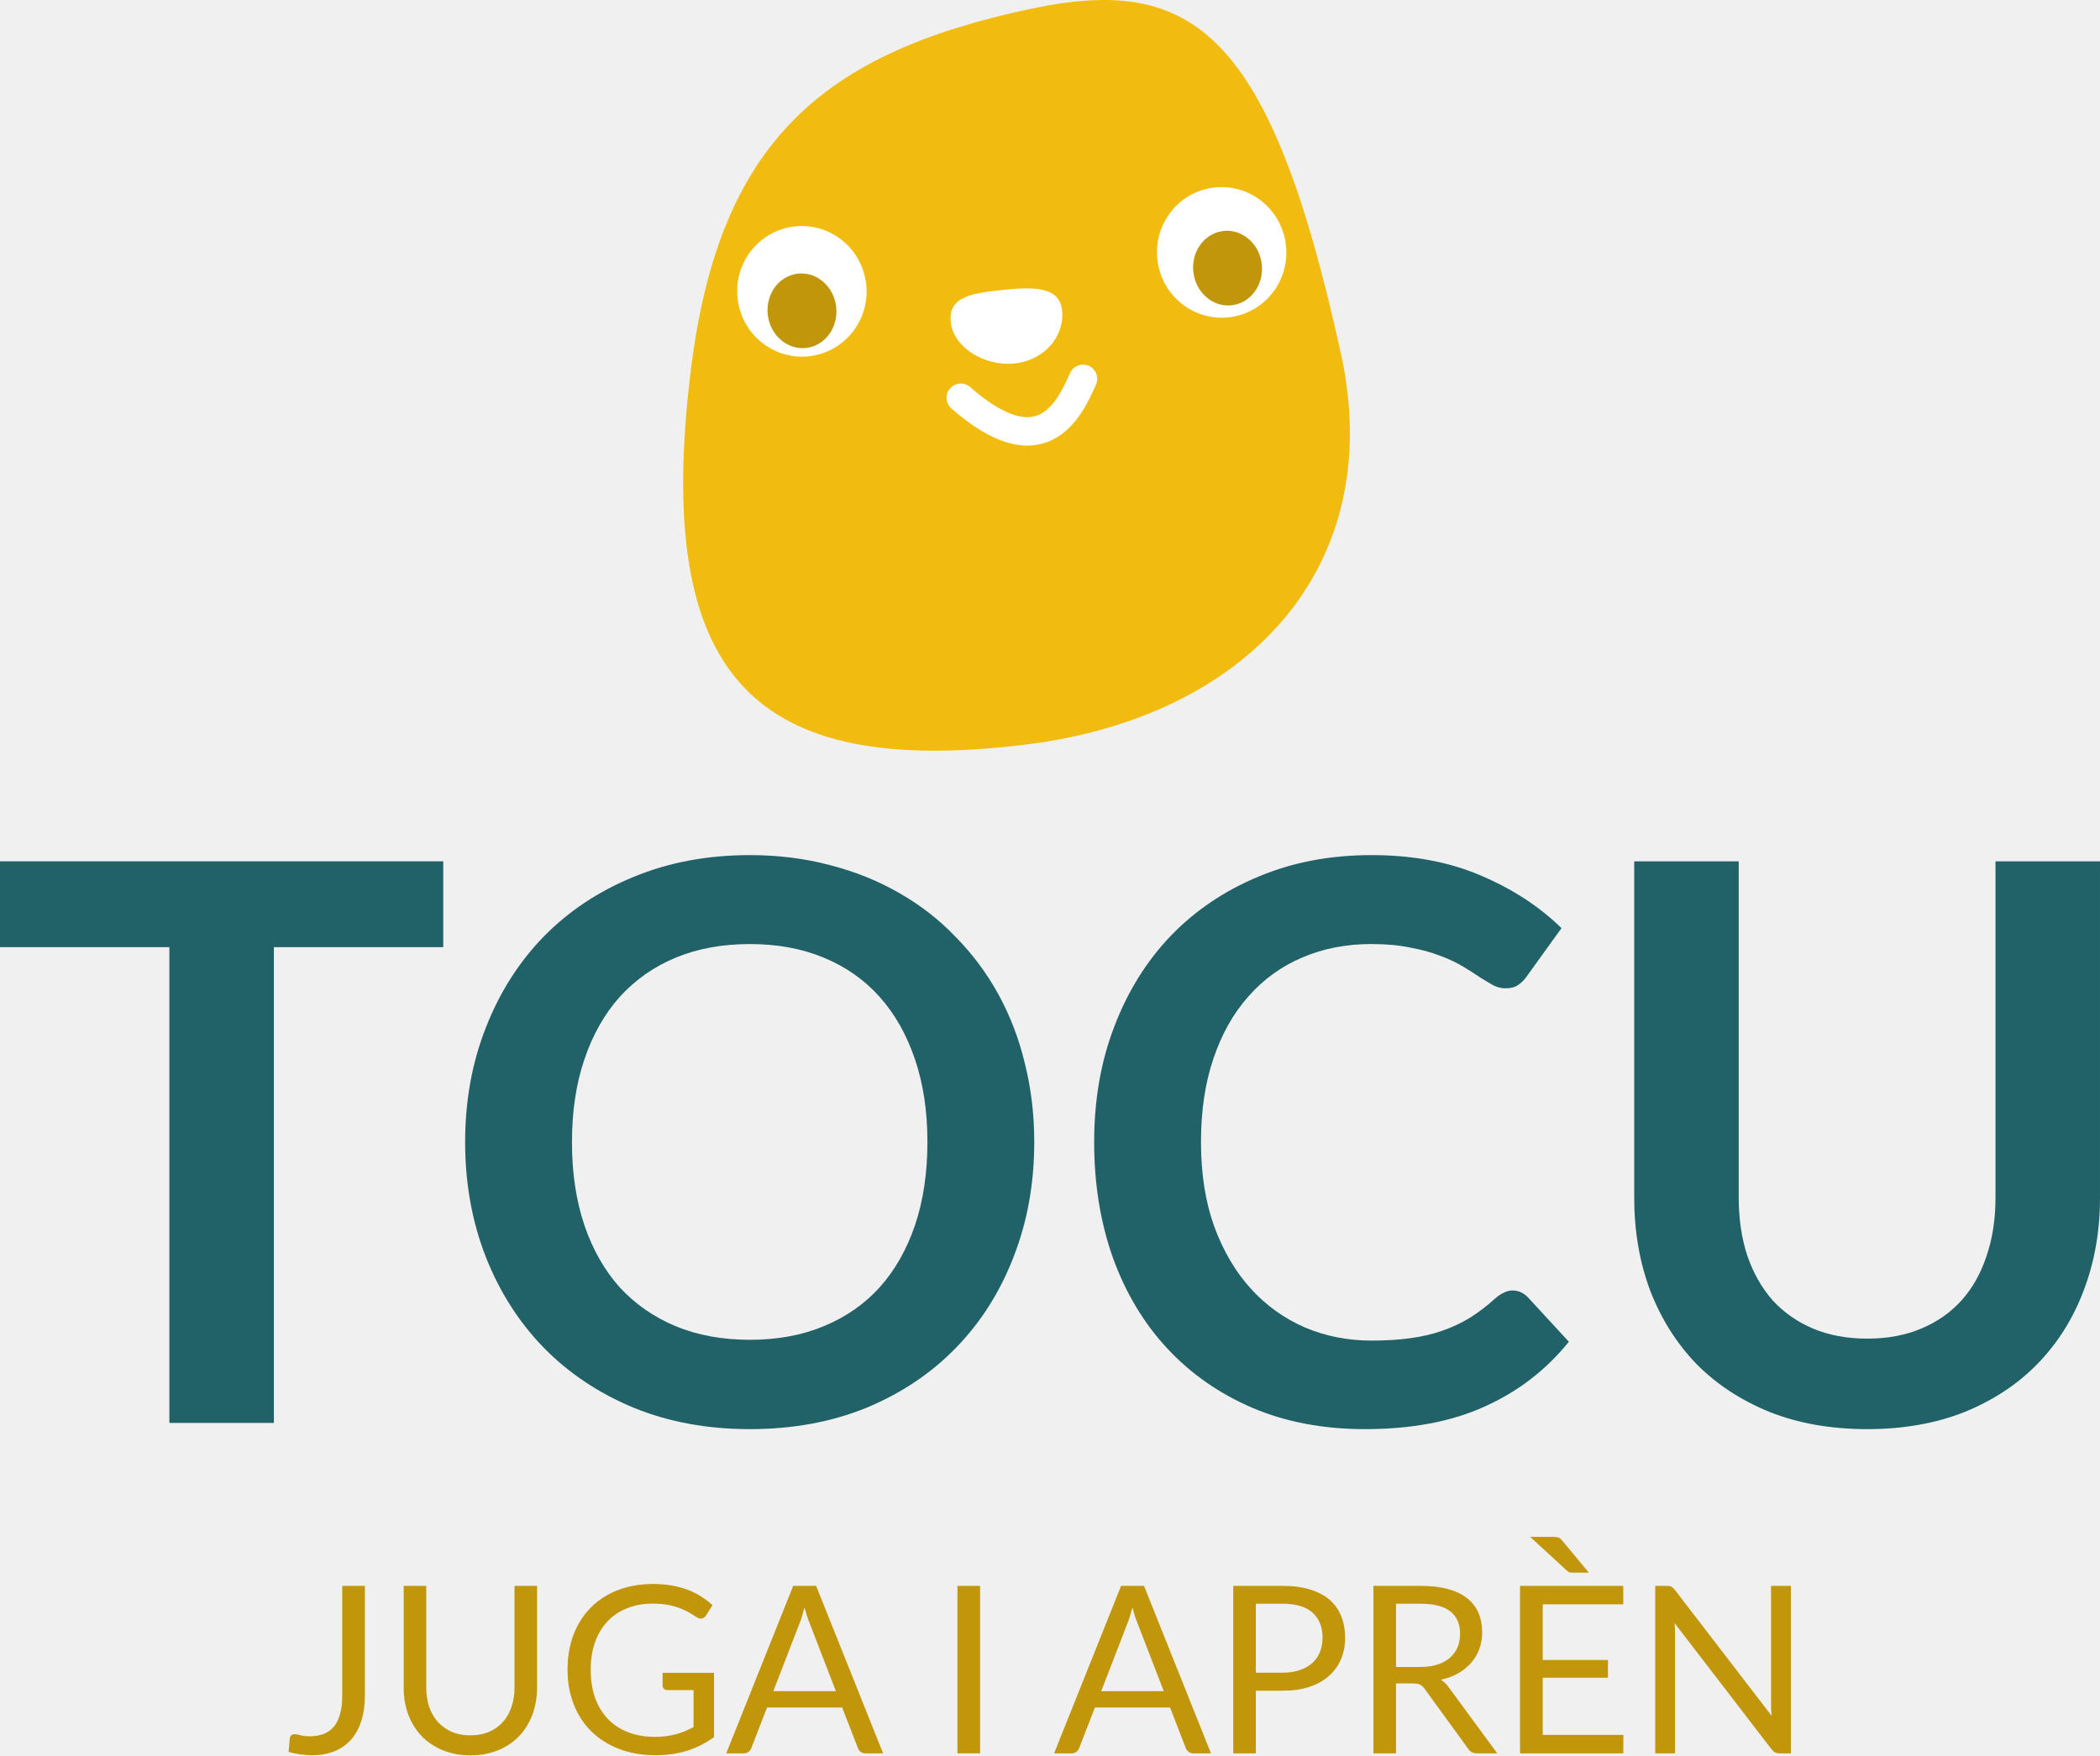
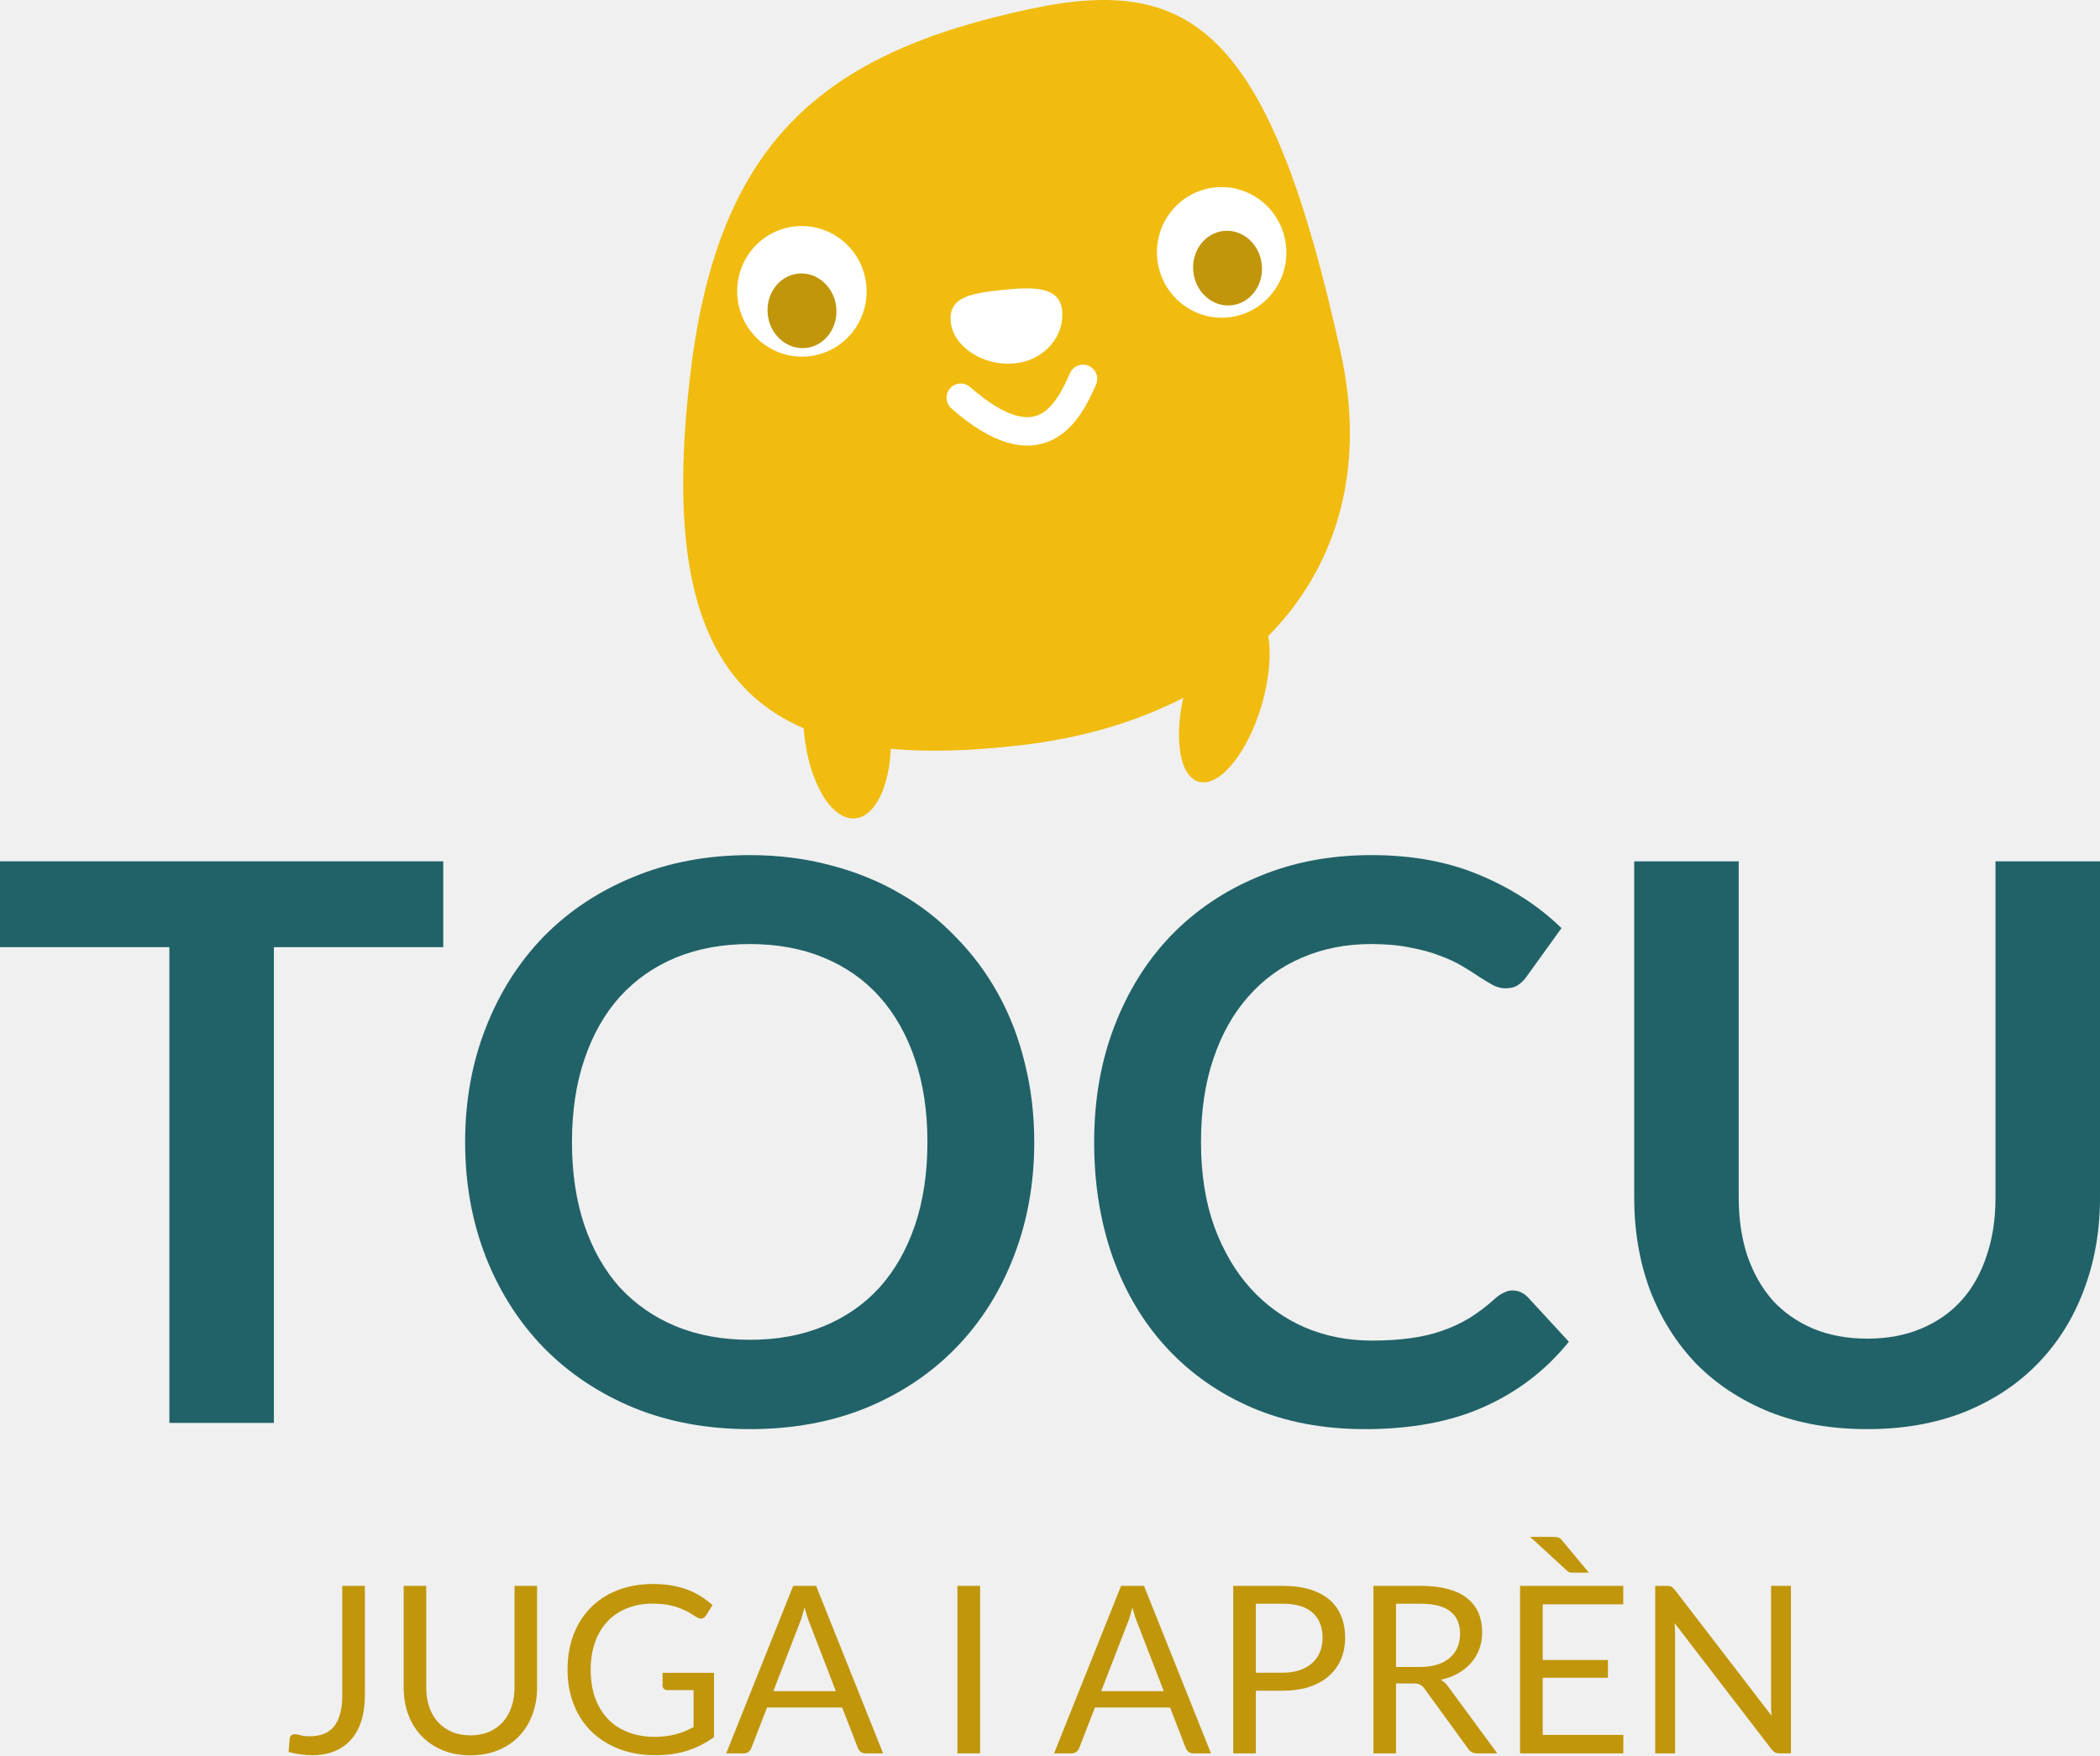
<svg xmlns="http://www.w3.org/2000/svg" width="76.686mm" height="64.116mm" viewBox="0 0 271.722 227.181" id="svg14923" version="1.1">
  <defs id="defs14925" />
  <g id="layer1" transform="translate(-19.95719,-463.9848)">
    <g transform="matrix(0.5089886,0,0,0.5089886,143.2975,372.8282)" style="display:inline" id="g14183">
      <g id="text5254-4" style="font-style:normal;font-variant:normal;font-weight:bold;font-stretch:normal;font-size:197.511px;line-height:125%;font-family:Lato;-inkscape-font-specification:'Lato, Bold';text-align:start;letter-spacing:0px;word-spacing:0px;writing-mode:lr-tb;text-anchor:start;display:inline;fill:#8ed6dd;fill-opacity:1;stroke:none;stroke-width:1px;stroke-linecap:butt;stroke-linejoin:miter;stroke-opacity:1">
        <path id="path14154" style="font-style:normal;font-variant:normal;font-weight:bold;font-stretch:normal;font-size:197.511px;line-height:125%;font-family:Lato;-inkscape-font-specification:'Lato, Bold';text-align:start;writing-mode:lr-tb;text-anchor:start;fill:#206268;fill-opacity:1" d="m -129.644,398.106 0,21.825 -43.057,0 0,120.975 -26.565,0 0,-120.975 -43.057,0 0,-21.825 112.68,0 z" />
        <path id="path14156" style="font-style:normal;font-variant:normal;font-weight:bold;font-stretch:normal;font-size:197.511px;line-height:125%;font-family:Lato;-inkscape-font-specification:'Lato, Bold';text-align:start;writing-mode:lr-tb;text-anchor:start;fill:#206268;fill-opacity:1" d="m 20.596,469.506 q 0,15.702 -5.234,29.133 -5.135,13.332 -14.616,23.109 -9.481,9.777 -22.812,15.307 -13.332,5.432 -29.627,5.432 -16.196,0 -29.528,-5.432 -13.332,-5.53 -22.911,-15.307 -9.481,-9.777 -14.715,-23.109 -5.234,-13.431 -5.234,-29.133 0,-15.702 5.234,-29.034 5.234,-13.431 14.715,-23.207 9.579,-9.777 22.911,-15.208 13.332,-5.53 29.528,-5.53 10.863,0 20.442,2.568 9.579,2.469 17.578,7.11 7.999,4.543 14.32,11.159 6.419,6.518 10.863,14.616 4.444,8.098 6.715,17.578 2.37,9.481 2.37,19.949 z m -27.158,0 q 0,-11.752 -3.16,-21.035 -3.16,-9.382 -8.987,-15.9 -5.827,-6.518 -14.221,-9.974 -8.295,-3.456 -18.764,-3.456 -10.468,0 -18.862,3.456 -8.295,3.456 -14.221,9.974 -5.827,6.518 -8.987,15.9 -3.16,9.283 -3.16,21.035 0,11.752 3.16,21.134 3.16,9.283 8.987,15.801 5.925,6.419 14.221,9.876 8.394,3.456 18.862,3.456 10.468,0 18.764,-3.456 8.394,-3.456 14.221,-9.876 5.827,-6.518 8.987,-15.801 3.16,-9.382 3.16,-21.134 z" />
        <path id="path14158" style="font-style:normal;font-variant:normal;font-weight:bold;font-stretch:normal;font-size:197.511px;line-height:125%;font-family:Lato;-inkscape-font-specification:'Lato, Bold';text-align:start;writing-mode:lr-tb;text-anchor:start;fill:#206268;fill-opacity:1" d="m 142.183,507.231 q 2.173,0 3.851,1.679 l 10.468,11.357 q -8.69,10.764 -21.43,16.492 -12.641,5.728 -30.417,5.728 -15.9,0 -28.639,-5.432 -12.641,-5.432 -21.627,-15.11 -8.987,-9.678 -13.826,-23.109 -4.74,-13.431 -4.74,-29.33 0,-16.097 5.135,-29.429 5.135,-13.431 14.418,-23.109 9.382,-9.678 22.319,-15.011 12.937,-5.432 28.639,-5.432 15.603,0 27.651,5.135 12.147,5.135 20.64,13.431 l -8.888,12.344 q -0.79,1.185 -2.074,2.074 -1.185,0.889 -3.358,0.889 -1.481,0 -3.061,-0.79 -1.58,-0.889 -3.456,-2.074 -1.876,-1.284 -4.345,-2.765 -2.469,-1.481 -5.728,-2.666 -3.259,-1.284 -7.604,-2.074 -4.246,-0.889 -9.876,-0.889 -9.579,0 -17.578,3.456 -7.9,3.358 -13.628,9.876 -5.728,6.419 -8.888,15.801 -3.16,9.283 -3.16,21.232 0,12.048 3.358,21.43 3.456,9.382 9.283,15.801 5.827,6.419 13.727,9.876 7.9,3.358 16.986,3.358 5.432,0 9.777,-0.593 4.444,-0.593 8.098,-1.876 3.753,-1.284 7.012,-3.259 3.358,-2.074 6.617,-5.037 0.988,-0.889 2.074,-1.383 1.086,-0.593 2.271,-0.593 z" />
        <path id="path14160" style="font-style:normal;font-variant:normal;font-weight:bold;font-stretch:normal;font-size:197.511px;line-height:125%;font-family:Lato;-inkscape-font-specification:'Lato, Bold';text-align:start;writing-mode:lr-tb;text-anchor:start;fill:#206268;fill-opacity:1" d="m 232.368,519.476 q 7.703,0 13.727,-2.568 6.123,-2.568 10.271,-7.209 4.148,-4.641 6.32,-11.258 2.271,-6.617 2.271,-14.813 l 0,-85.522 26.565,0 0,85.522 q 0,12.739 -4.148,23.603 -4.049,10.764 -11.752,18.665 -7.604,7.802 -18.566,12.246 -10.962,4.345 -24.689,4.345 -13.826,0 -24.788,-4.345 -10.962,-4.444 -18.665,-12.246 -7.604,-7.9 -11.752,-18.665 -4.049,-10.863 -4.049,-23.603 l 0,-85.522 26.565,0 0,85.423 q 0,8.197 2.173,14.813 2.271,6.617 6.419,11.357 4.246,4.641 10.271,7.209 6.123,2.568 13.826,2.568 z" />
      </g>
      <g id="g14032-4" transform="matrix(0.7338246,0,0,0.7338246,-660.013,85.65401)" style="display:inline">
        <path id="path3763-1-8-1" d="M 808.497,255.712 C 795.407,362.478 830.577,396.583 923.672,385.445 1001.302,376.157 1049.961,323.789 1033.692,249.726 1009.153,137.995 982.392,118.494 926.323,130.379 854.646,145.571 818.271,175.957 808.497,255.712 Z" style="fill:#f1bc0f;fill-opacity:1" />
        <ellipse ry="22.632" rx="22.413" cy="318.414" cx="-964.163" id="path3766-21-1-9" style="fill:#ffffff" transform="matrix(-0.9944058,0.1056271,0.1056251,0.994406,0,0)" />
        <path id="path3827-8-3-8" d="m 898.551,238.975 c 0.912,8.587 11.527,15.407 22.181,14.275 10.654,-1.132 17.313,-9.787 16.401,-18.374 -0.912,-8.587 -10.582,-8.149 -21.236,-7.017 -10.654,1.132 -18.257,2.528 -17.345,11.116 z" style="fill:#ffffff" />
        <path id="path3902-2-3-0" d="m 944.377,258.608 c -5.116,11.655 -14.79,30.708 -42.353,6.549" style="fill:none;stroke:#ffffff;stroke-width:9.849;stroke-linecap:round;stroke-miterlimit:1.3;stroke-opacity:1" />
        <ellipse ry="22.632" rx="22.413" cy="316.473" cx="-818.134" id="path3766-6-9-7-4" style="fill:#ffffff" transform="matrix(-0.9944058,0.1056271,0.1056251,0.994406,0,0)" />
        <ellipse ry="12.954" rx="11.927" cy="323.177" cx="-817.457" id="path3766-2-2-8-9-9" style="fill:#c1960b;fill-opacity:1" transform="matrix(-0.9944059,0.1056261,0.105627,0.9944058,0,0)" />
        <ellipse ry="12.954" rx="11.927" cy="324.045" cx="-965.623" id="path3766-2-2-8-9-1-0" style="fill:#c1960b;fill-opacity:1" transform="matrix(-0.9944059,0.1056261,0.105627,0.9944058,0,0)" />
      </g>
      <g id="text4707-2-3-4-5" style="font-style:normal;font-variant:normal;font-weight:normal;font-stretch:normal;font-size:59.437px;line-height:125%;font-family:Lato;-inkscape-font-specification:'Lato, Normal';text-align:start;letter-spacing:0px;word-spacing:0px;writing-mode:lr-tb;text-anchor:start;display:inline;fill:#c1960b;fill-opacity:1;stroke:none;stroke-width:1px;stroke-linecap:butt;stroke-linejoin:miter;stroke-opacity:1">
        <path id="path14163" style="font-style:normal;font-variant:normal;font-weight:normal;font-stretch:normal;font-size:59.437px;line-height:125%;font-family:Lato;-inkscape-font-specification:'Lato, Normal';text-align:start;writing-mode:lr-tb;text-anchor:start;fill:#c1960b;fill-opacity:1" d="m -149.561,610.216 q 0,3.566 -0.892,6.389 -0.862,2.823 -2.586,4.785 -1.694,1.932 -4.19,2.972 -2.496,1.04 -5.736,1.04 -2.942,0 -6.003,-0.832 l 0.297,-3.388 q 0.059,-0.505 0.357,-0.802 0.327,-0.327 0.981,-0.327 0.535,0 1.397,0.267 0.892,0.267 2.377,0.267 1.961,0 3.507,-0.594 1.545,-0.594 2.586,-1.843 1.04,-1.248 1.575,-3.18 0.565,-1.961 0.565,-4.636 l 0,-27.995 5.765,0 0,27.876 z" />
        <path id="path14165" style="font-style:normal;font-variant:normal;font-weight:normal;font-stretch:normal;font-size:59.437px;line-height:125%;font-family:Lato;-inkscape-font-specification:'Lato, Normal';text-align:start;writing-mode:lr-tb;text-anchor:start;fill:#c1960b;fill-opacity:1" d="m -122.733,620.35 q 2.645,0 4.725,-0.892 2.08,-0.892 3.507,-2.496 1.456,-1.605 2.199,-3.834 0.773,-2.229 0.773,-4.904 l 0,-25.885 5.736,0 0,25.885 q 0,3.685 -1.189,6.835 -1.159,3.15 -3.358,5.468 -2.169,2.288 -5.32,3.596 -3.15,1.308 -7.073,1.308 -3.923,0 -7.073,-1.308 -3.15,-1.308 -5.349,-3.596 -2.199,-2.318 -3.388,-5.468 -1.159,-3.15 -1.159,-6.835 l 0,-25.885 5.736,0 0,25.855 q 0,2.675 0.743,4.904 0.773,2.229 2.199,3.834 1.456,1.605 3.537,2.526 2.11,0.892 4.755,0.892 z" />
        <path id="path14167" style="font-style:normal;font-variant:normal;font-weight:normal;font-stretch:normal;font-size:59.437px;line-height:125%;font-family:Lato;-inkscape-font-specification:'Lato, Normal';text-align:start;writing-mode:lr-tb;text-anchor:start;fill:#c1960b;fill-opacity:1" d="m -60.81,620.795 q -3.21,2.318 -6.865,3.477 -3.626,1.129 -7.965,1.129 -5.141,0 -9.272,-1.575 -4.131,-1.605 -7.073,-4.458 -2.912,-2.883 -4.488,-6.895 -1.575,-4.012 -1.575,-8.826 0,-4.874 1.516,-8.886 1.545,-4.012 4.369,-6.865 2.823,-2.883 6.865,-4.458 4.042,-1.575 9.034,-1.575 2.526,0 4.696,0.386 2.169,0.357 4.012,1.07 1.843,0.684 3.418,1.694 1.575,0.981 2.942,2.229 l -1.635,2.615 q -0.386,0.594 -1.01,0.773 -0.594,0.149 -1.337,-0.297 -0.713,-0.416 -1.635,-1.01 -0.921,-0.594 -2.259,-1.129 -1.308,-0.565 -3.12,-0.951 -1.783,-0.386 -4.25,-0.386 -3.596,0 -6.508,1.189 -2.912,1.159 -4.963,3.358 -2.051,2.169 -3.15,5.29 -1.1,3.091 -1.1,6.954 0,4.012 1.129,7.192 1.159,3.15 3.269,5.379 2.14,2.199 5.171,3.358 3.031,1.159 6.806,1.159 1.486,0 2.764,-0.178 1.308,-0.178 2.496,-0.475 1.189,-0.327 2.288,-0.773 1.1,-0.475 2.229,-1.07 l 0,-9.391 -6.627,0 q -0.565,0 -0.921,-0.327 -0.327,-0.327 -0.327,-0.802 l 0,-3.269 13.076,0 0,16.345 0,0 z" />
        <path id="path14169" style="font-style:normal;font-variant:normal;font-weight:normal;font-stretch:normal;font-size:59.437px;line-height:125%;font-family:Lato;-inkscape-font-specification:'Lato, Normal';text-align:start;writing-mode:lr-tb;text-anchor:start;fill:#c1960b;fill-opacity:1" d="m -17.827,624.926 -4.458,0 q -0.773,0 -1.248,-0.386 -0.475,-0.386 -0.713,-0.981 l -3.982,-10.283 -19.109,0 -3.982,10.283 q -0.178,0.535 -0.684,0.951 -0.505,0.416 -1.248,0.416 l -4.458,0 17.029,-42.587 5.825,0 17.029,42.587 z m -27.906,-15.81 15.899,0 -6.687,-17.326 q -0.327,-0.773 -0.654,-1.783 -0.297,-1.01 -0.624,-2.169 -0.297,1.159 -0.624,2.199 -0.297,1.01 -0.624,1.783 l -6.687,17.296 z" />
        <path id="path14171" style="font-style:normal;font-variant:normal;font-weight:normal;font-stretch:normal;font-size:59.437px;line-height:125%;font-family:Lato;-inkscape-font-specification:'Lato, Normal';text-align:start;writing-mode:lr-tb;text-anchor:start;fill:#c1960b;fill-opacity:1" d="m 6.833,624.926 -5.765,0 0,-42.587 5.765,0 0,42.587 z" />
        <path id="path14173" style="font-style:normal;font-variant:normal;font-weight:normal;font-stretch:normal;font-size:59.437px;line-height:125%;font-family:Lato;-inkscape-font-specification:'Lato, Normal';text-align:start;writing-mode:lr-tb;text-anchor:start;fill:#c1960b;fill-opacity:1" d="m 65.524,624.926 -4.458,0 q -0.773,0 -1.248,-0.386 -0.475,-0.386 -0.713,-0.981 l -3.982,-10.283 -19.109,0 -3.982,10.283 q -0.178,0.535 -0.684,0.951 -0.505,0.416 -1.248,0.416 l -4.458,0 17.029,-42.587 5.825,0 17.029,42.587 z m -27.906,-15.81 15.899,0 -6.687,-17.326 q -0.327,-0.773 -0.654,-1.783 -0.297,-1.01 -0.624,-2.169 -0.297,1.159 -0.624,2.199 -0.297,1.01 -0.624,1.783 l -6.687,17.296 z" />
        <path id="path14175" style="font-style:normal;font-variant:normal;font-weight:normal;font-stretch:normal;font-size:59.437px;line-height:125%;font-family:Lato;-inkscape-font-specification:'Lato, Normal';text-align:start;writing-mode:lr-tb;text-anchor:start;fill:#c1960b;fill-opacity:1" d="m 76.92,608.997 0,15.929 -5.736,0 0,-42.587 12.571,0 q 4.042,0 7.014,0.951 3.002,0.921 4.963,2.645 1.961,1.724 2.912,4.161 0.981,2.437 0.981,5.439 0,2.972 -1.04,5.439 -1.04,2.467 -3.061,4.25 -1.991,1.783 -4.963,2.794 -2.942,0.981 -6.806,0.981 l -6.835,0 z m 0,-4.577 6.835,0 q 2.467,0 4.339,-0.654 1.902,-0.654 3.18,-1.813 1.308,-1.189 1.961,-2.823 0.654,-1.635 0.654,-3.596 0,-4.071 -2.526,-6.36 -2.496,-2.288 -7.608,-2.288 l -6.835,0 0,17.534 z" />
        <path id="path14177" style="font-style:normal;font-variant:normal;font-weight:normal;font-stretch:normal;font-size:59.437px;line-height:125%;font-family:Lato;-inkscape-font-specification:'Lato, Normal';text-align:start;writing-mode:lr-tb;text-anchor:start;fill:#c1960b;fill-opacity:1" d="m 112.56,607.155 0,17.772 -5.736,0 0,-42.587 12.036,0 q 4.042,0 6.984,0.832 2.942,0.802 4.844,2.348 1.932,1.545 2.853,3.745 0.921,2.169 0.921,4.874 0,2.259 -0.713,4.22 -0.713,1.961 -2.08,3.537 -1.337,1.545 -3.299,2.675 -1.932,1.1 -4.398,1.635 1.129,0.713 1.902,1.813 l 12.422,16.91 -5.112,0 q -1.575,0 -2.318,-1.218 l -11.055,-15.216 q -0.505,-0.713 -1.1,-1.01 -0.565,-0.327 -1.783,-0.327 l -4.369,0 z m 0,-4.19 6.063,0 q 2.496,0 4.398,-0.594 1.932,-0.624 3.21,-1.724 1.308,-1.129 1.961,-2.675 0.654,-1.545 0.654,-3.418 0,-3.804 -2.496,-5.736 -2.496,-1.932 -7.489,-1.932 l -6.3,0 0,16.078 z" />
        <path id="path14179" style="font-style:normal;font-variant:normal;font-weight:normal;font-stretch:normal;font-size:59.437px;line-height:125%;font-family:Lato;-inkscape-font-specification:'Lato, Normal';text-align:start;writing-mode:lr-tb;text-anchor:start;fill:#c1960b;fill-opacity:1" d="m 144.088,624.926 0,0 z m 26.242,-42.587 0,4.696 -20.476,0 0,14.146 16.583,0 0,4.517 -16.583,0 0,14.532 20.506,0 -0.03,4.696 -26.242,0 0,-42.587 26.242,0 z m -18.009,-12.452 q 0.981,0 1.486,0.149 0.505,0.149 1.01,0.802 l 6.776,8.143 -3.804,0 q -0.654,0 -1.04,-0.059 -0.357,-0.089 -0.802,-0.505 l -9.272,-8.529 5.647,0 z" />
        <path id="path14181" style="font-style:normal;font-variant:normal;font-weight:normal;font-stretch:normal;font-size:59.437px;line-height:125%;font-family:Lato;-inkscape-font-specification:'Lato, Normal';text-align:start;writing-mode:lr-tb;text-anchor:start;fill:#c1960b;fill-opacity:1" d="m 181.422,582.34 q 0.386,0 0.654,0.059 0.267,0.03 0.475,0.149 0.208,0.089 0.416,0.297 0.208,0.178 0.446,0.475 l 24.637,32.066 q -0.059,-0.773 -0.119,-1.486 -0.03,-0.743 -0.03,-1.397 l 0,-30.164 5.052,0 0,42.587 -2.883,0 q -0.684,0 -1.159,-0.238 -0.446,-0.238 -0.892,-0.802 L 183.384,591.82 q 0.059,0.743 0.089,1.456 0.03,0.713 0.03,1.308 l 0,30.343 -5.052,0 0,-42.587 2.972,0 0,0 z" />
      </g>
    </g>
+     <ellipse style="color:#000000;clip-rule:nonzero;display:inline;overflow:visible;visibility:visible;opacity:1;isolation:auto;mix-blend-mode:normal;color-interpolation:sRGB;color-interpolation-filters:linearRGB;solid-color:#000000;solid-opacity:1;fill:#f1bc0f;fill-opacity:1;fill-rule:nonzero;stroke:none;stroke-width:1;stroke-linecap:round;stroke-linejoin:miter;stroke-miterlimit:4;stroke-dasharray:none;stroke-dashoffset:0;stroke-opacity:1;color-rendering:auto;image-rendering:auto;shape-rendering:auto;text-rendering:auto;enable-background:accumulate" id="path6680-4" cx="80.268" cy="567.346" rx="5.609" ry="11.794" transform="matrix(0.9961699,-0.08743814,0.08743814,0.9961699,0,0)" />
+     <ellipse style="color:#000000;clip-rule:nonzero;display:inline;overflow:visible;visibility:visible;opacity:1;isolation:auto;mix-blend-mode:normal;color-interpolation:sRGB;color-interpolation-filters:linearRGB;solid-color:#000000;solid-opacity:1;fill:#f1bc0f;fill-opacity:1;fill-rule:nonzero;stroke:none;stroke-width:1;stroke-linecap:round;stroke-linejoin:miter;stroke-miterlimit:4;stroke-dasharray:none;stroke-dashoffset:0;stroke-opacity:1;color-rendering:auto;image-rendering:auto;shape-rendering:auto;text-rendering:auto;enable-background:accumulate" id="path6680-1-8" cx="327.45" cy="480.966" rx="5.034" ry="11.794" transform="matrix(0.9593344,0.2822719,-0.2822719,0.9593344,0,0)" />
  </g>
</svg>
